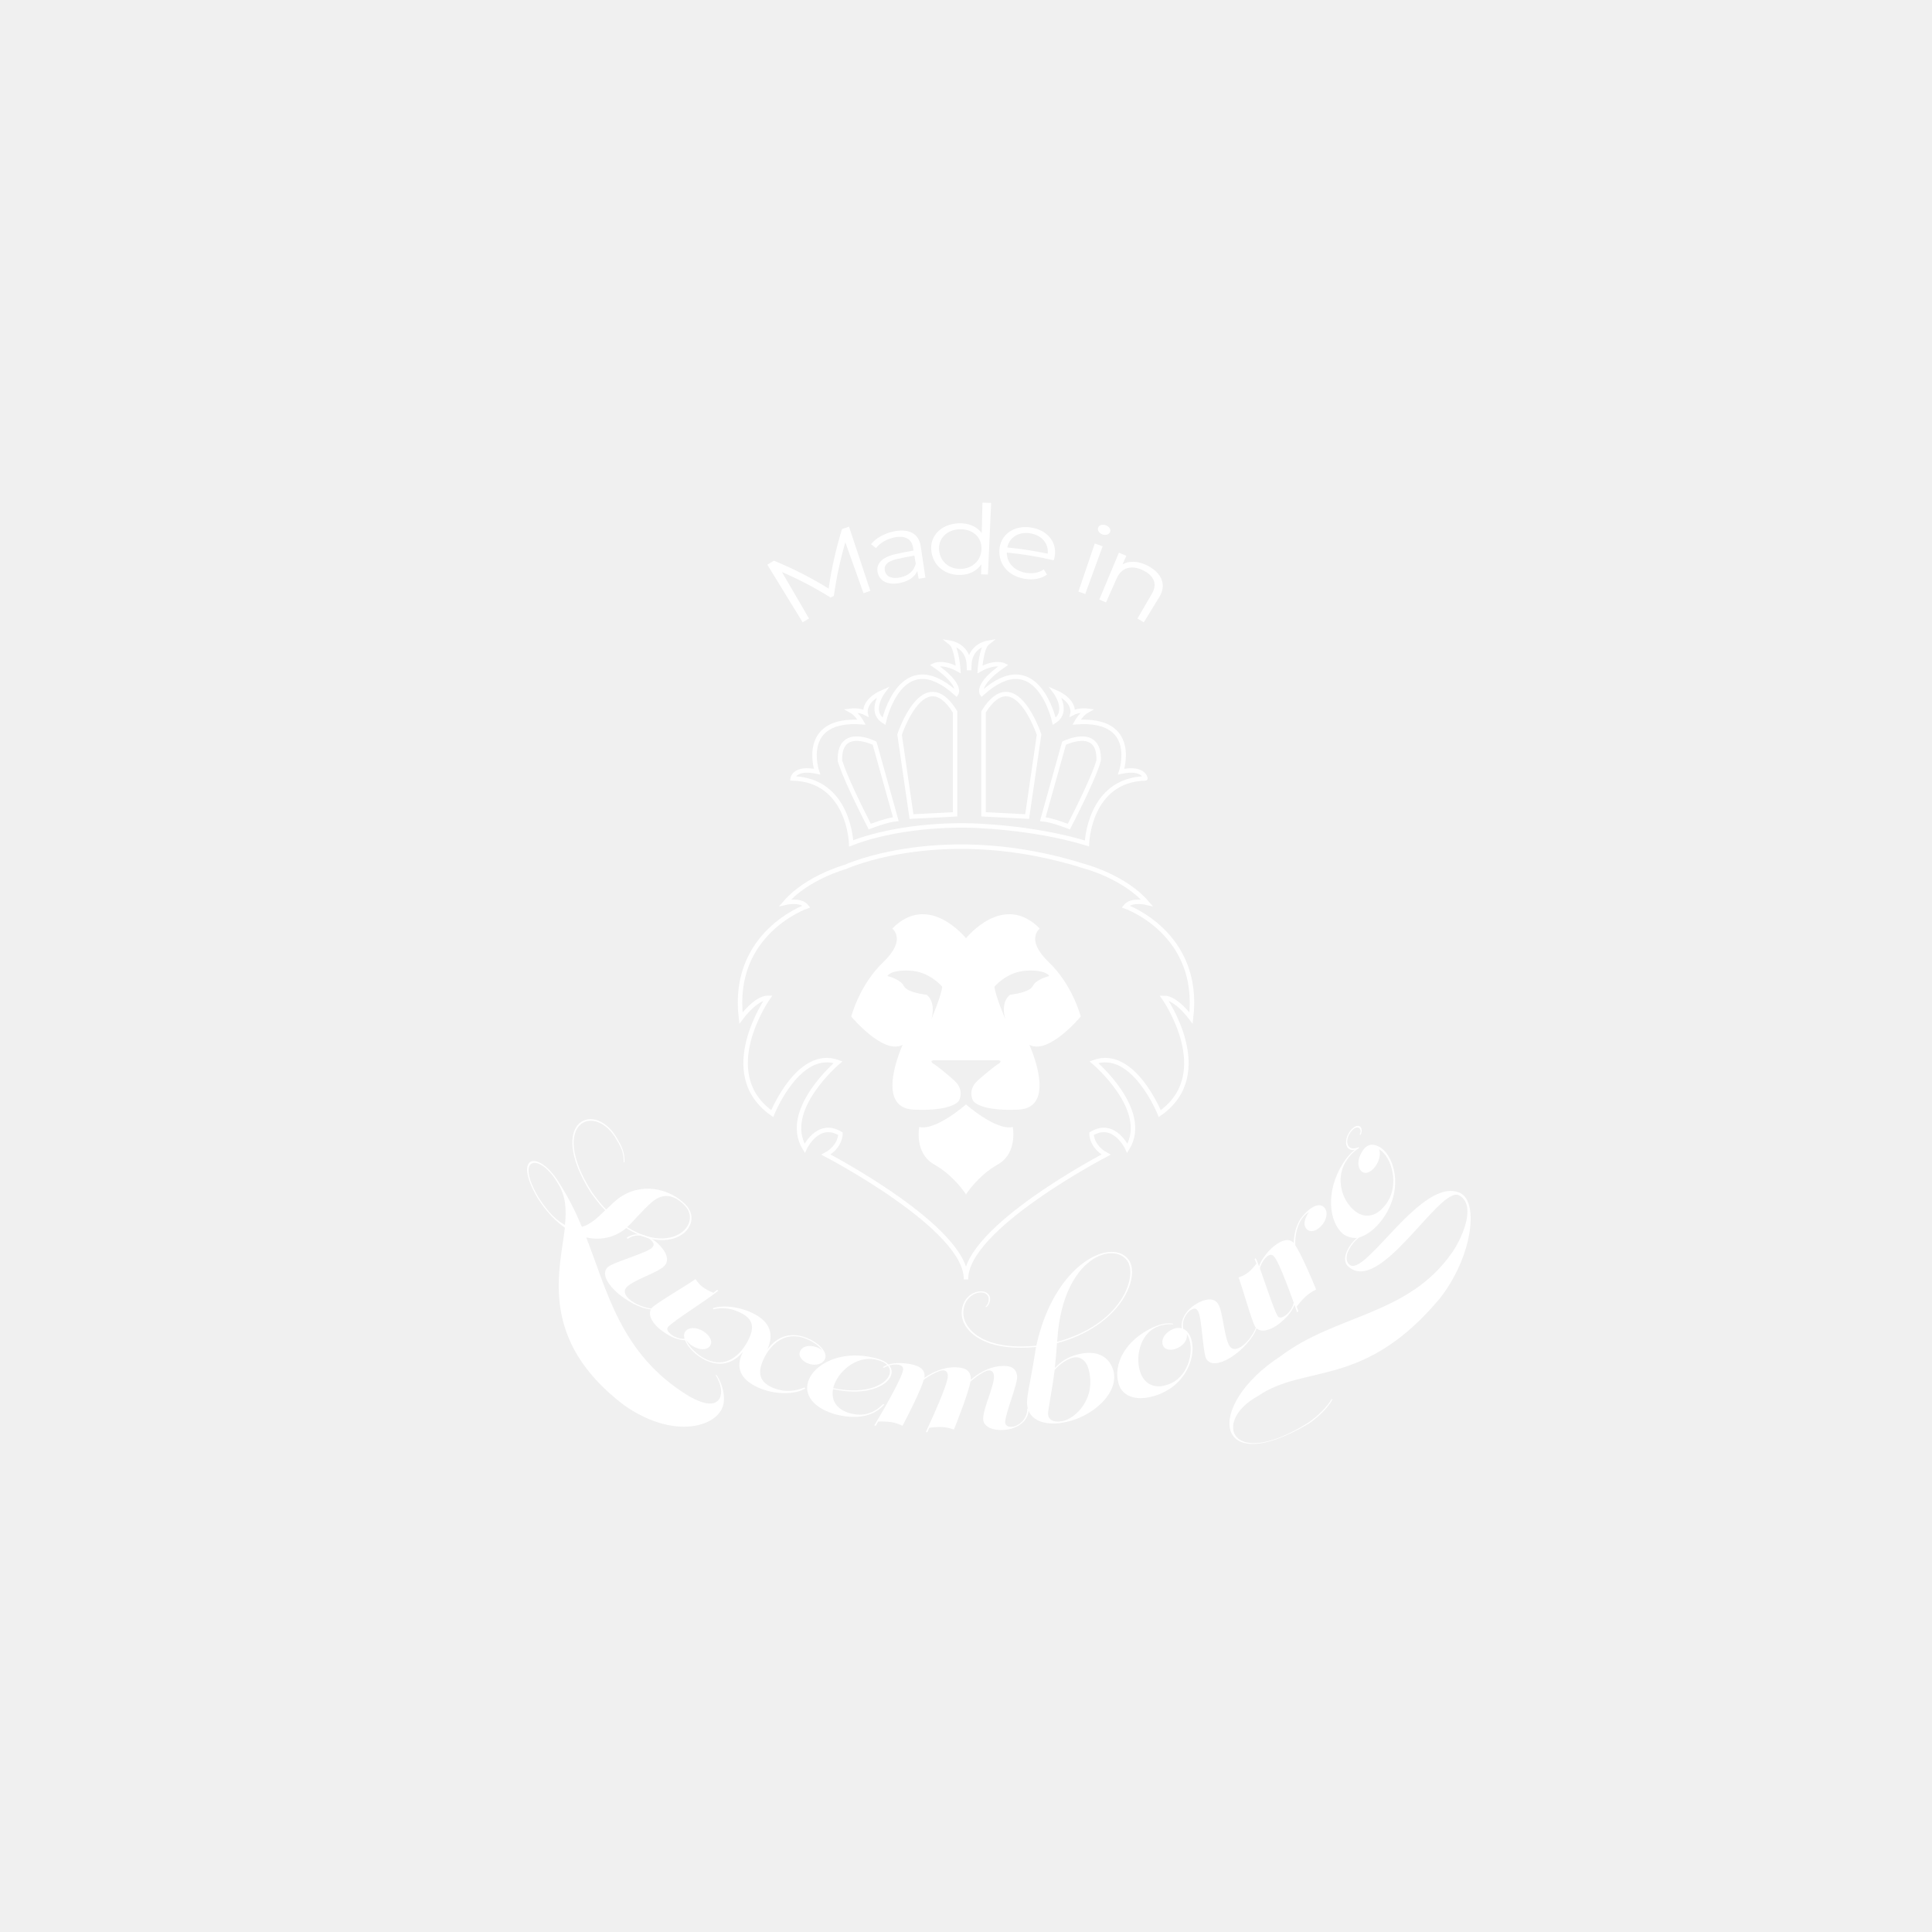
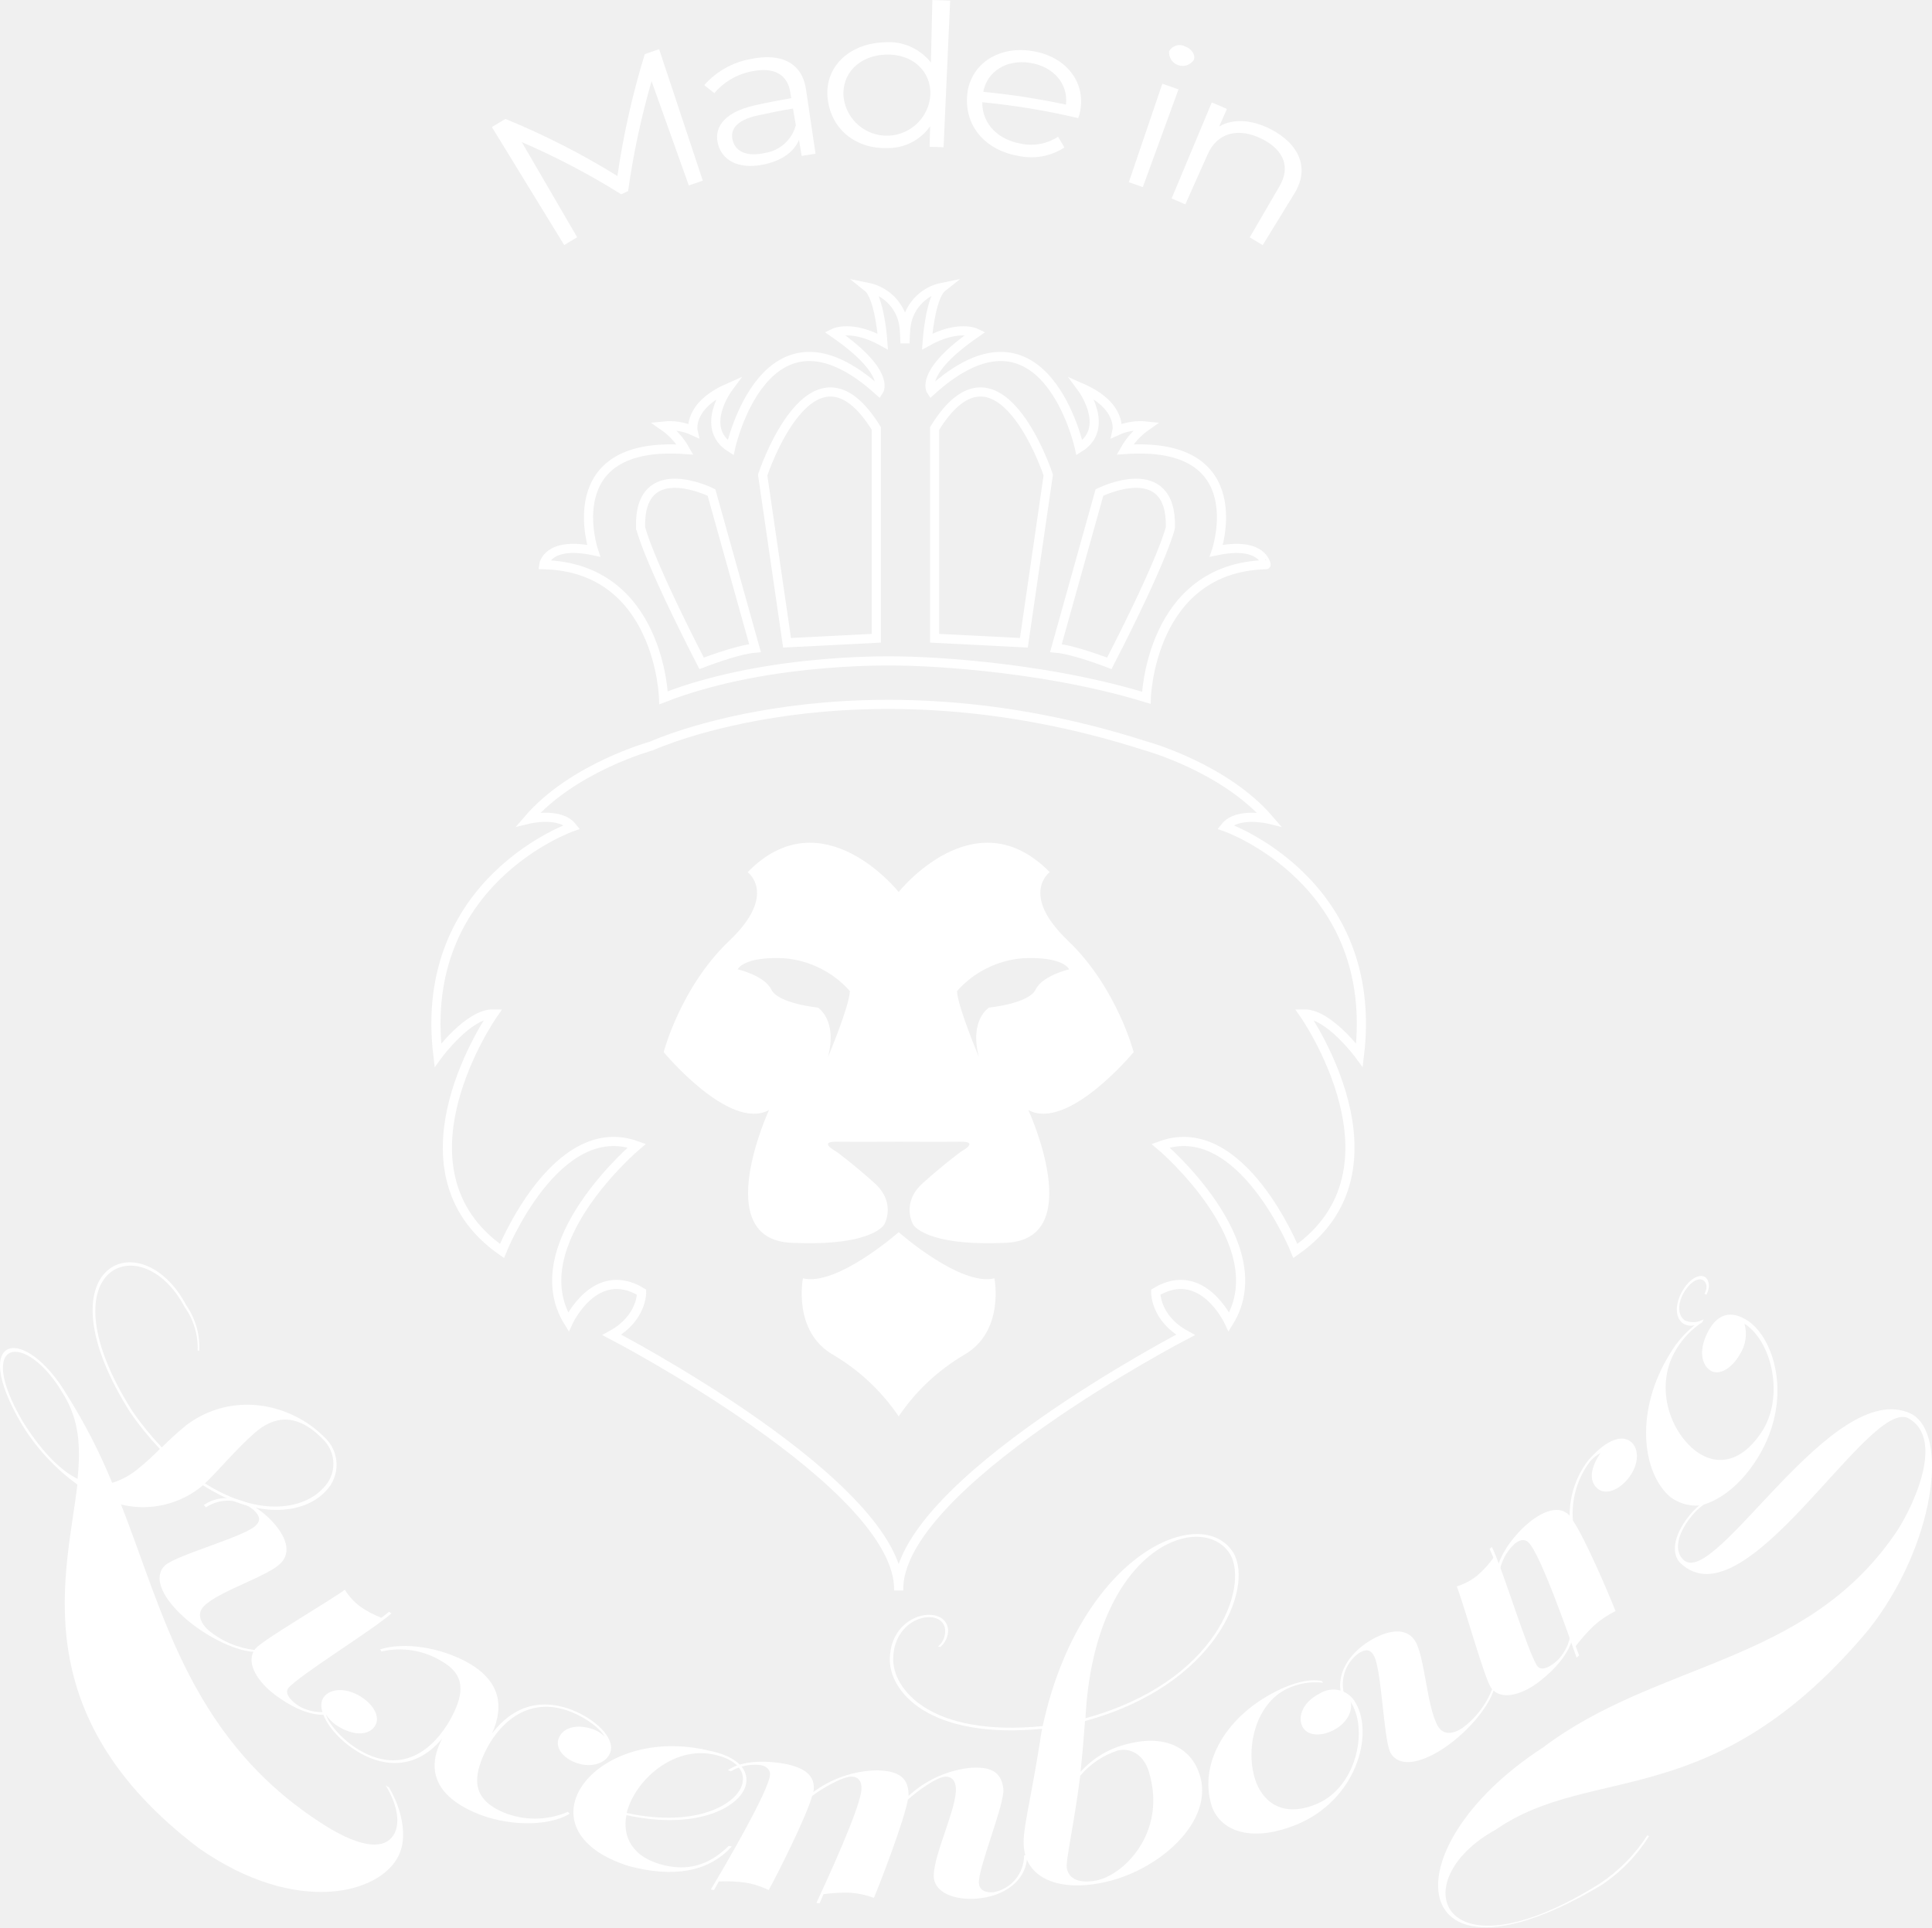
- <svg xmlns="http://www.w3.org/2000/svg" version="1.1" id="TEXT" x="0px" y="0px" viewBox="0 0 600 600" style="enable-background:new 0 0 600 600;" xml:space="preserve">
-   <style type="text/css">
- 	.st0{fill:#FFFFFF;}
- 	.st1{fill:none;stroke:#FFFFFF;stroke-width:1.388;stroke-miterlimit:10;}
- </style>
-   <g>
-     <g>
-       <g>
-         <path class="st0" d="M222.68,427.19c1.95,3.22,2.88,7.54,1.5,10.31c-2.74,5.85-15.53,9.28-30.33-1.08     c-26.96-20.42-19.86-42.24-18.42-55.15c-2.87-2-5.82-4.99-8.5-9.25c-7.99-13.65,0.56-15.13,6.97-4.27     c2.82,4.47,4.97,8.82,6.81,13.26c1.43-0.39,2.73-1.18,4-2.19c1.1-0.87,2.18-1.89,3.23-2.95c-1.51-1.58-3.02-3.43-4.46-5.49     c-14.21-22.44,1.62-29.25,8.47-16.3c1.71,2.79,2.1,4.9,1.97,6.89c-0.08-0.01-0.16-0.02-0.24-0.04c0.04-2.26-0.34-3.91-2-6.62     c-6.58-12.39-21.74-5.95-7.86,15.9c1.44,2.06,2.91,3.85,4.42,5.43c1.25-1.21,2.47-2.4,3.72-3.38c7.03-5.27,15.89-3.24,20.89,1.78     c2.54,2.58,2.43,5.81,0.25,8.23c-2.79,3.06-9.63,4.82-18.62-0.89c-2.78,2.39-7.18,4.11-12.43,2.92     c6.51,16.45,10.61,36.37,31.84,49.24c5.89,3.41,8.62,2.62,9.63,0.66c0.8-1.54,0.59-4.1-1.32-7.29     C222.34,427.01,222.51,427.1,222.68,427.19z M175.46,380.41c0.48-4.84,0.28-8.96-2.22-12.95c-5.62-9.56-13.55-8.43-6.02,4.37     C170.27,376.65,173.07,379.22,175.46,380.41z M194.78,381.1c8.55,5.34,15.13,3.76,17.92,0.73c1.95-2.14,2.24-5.12-0.06-7.46     c-4.05-4.17-7.51-3.38-10.3-0.95C199.46,375.95,196.67,379.33,194.78,381.1z" />
-         <path class="st0" d="M202.54,387.43c0.83-0.85,0.39-1.54-0.33-2.27c-0.92-0.91-4.25-2.55-7.28-0.43     c-0.11-0.12-0.21-0.23-0.32-0.35c3.24-2.21,7.16-0.65,9.9,2c2.17,2.12,3.57,4.76,1.91,6.66c-1.75,2.09-9.44,4.28-11.83,6.71     c-1.06,1.13-0.51,2.5,0.76,3.66c1.79,1.64,4.97,2.8,6.93,2.95c0.07-0.08,0.14-0.17,0.21-0.25c1.25-1.38,10.96-7.03,13.51-8.88     c0.73,1.06,1.3,1.8,2.33,2.55c0.81,0.59,2.05,1.25,3.22,1.7c0.39-0.3,0.77-0.61,1.16-0.91c0.12,0.08,0.24,0.16,0.36,0.25     c-2.72,2.43-14.06,9.42-15.64,11.32c-0.54,0.72,0.1,1.65,1.27,2.5c1.68,1.23,5.5,2.06,7.79-0.68c0.15,0.1,0.3,0.2,0.45,0.3     c-2.7,2.96-6.77,2.48-11.59-1.14c-2.53-1.9-4.21-4.59-3.21-6.48c-2.92-0.14-7.89-2.63-11.13-5.8c-2.74-2.66-4.12-5.58-2.26-7.33     C190.59,391.91,201.06,389.11,202.54,387.43z" />
-         <path class="st0" d="M237.26,421.84c-1.65,3.5-2.29,7.03,2.8,9.16c3.68,1.51,6.93,1.03,9.77-0.09c0.09,0.1,0.19,0.19,0.28,0.29     c-3.46,2.08-9.87,1.86-14.57-0.25c-5.84-2.62-7.2-6.48-4.79-11.14c-4.54,5.43-9.91,3.78-12.83,1.96     c-3.82-2.31-6.48-6.31-5.13-8.23c0.93-1.33,3.36-1.56,5.71-0.05c1.85,1.2,2.91,3.01,2.09,4.37c-0.82,1.35-3.08,1.75-5.89-0.09     c-0.31-0.2-1.27-1.01-1.55-1.59c0.3,1.21,2.27,3.69,4.94,5.31c7.69,4.57,12.41-1.68,14.16-5.05c1.92-3.69,1.92-6.4-1.56-8.37     c-3.1-1.78-6.04-2.15-9.15-1.47c-0.06-0.11-0.12-0.23-0.18-0.34c3.79-1.15,9.05-0.25,13,1.86c4.94,2.64,5.98,6.4,3.97,10.9     c4.29-5.58,9.26-4.63,12.03-3.6c3.54,1.37,6.62,4.2,5.92,6.43c-0.49,1.54-2.65,2.53-5.17,1.64c-1.98-0.7-3.25-2.27-2.67-3.75     c0.58-1.48,2.54-2.29,5.3-1.32c0.31,0.11,1.29,0.59,1.65,1.06c-0.52-1.04-2.64-2.79-5.15-3.75     C243.44,413.07,239.06,418.05,237.26,421.84z" />
-         <path class="st0" d="M276.87,426.56c-0.48,3.35-7.02,7.28-18.16,4.86c-0.64,3.21,0.84,6.46,5.77,7.61     c3.31,0.76,6.5,0.24,9.74-2.94c0.15,0.03,0.31,0.05,0.46,0.08c-3.58,3.96-8.99,4.72-15.58,2.98     c-17.33-5.45-5.31-21.76,12.25-17.49C275.47,422.51,277.21,424.45,276.87,426.56z M258.74,431.09     c10.89,2.35,17.13-1.56,17.6-4.69c0.31-1.85-1.15-3.53-4.5-4.2C265.85,420.97,260.03,426.05,258.74,431.09z" />
-         <path class="st0" d="M312.16,441.71c0.09,1.18,1.15,1.5,2.24,1.4c1.4-0.11,4.64-1.89,4.62-5.6c0.16-0.02,0.31-0.04,0.47-0.06     c0,3.92-3.53,6.33-7.7,6.63c-3.3,0.25-6.4-0.88-6.47-3.4c-0.04-3.3,3.6-10.5,3.35-13.42c-0.07-1.11-0.65-1.73-1.61-1.68     c-1.33,0.08-4.23,2.18-5.66,3.48c-0.56,3.15-4.04,12.24-5.15,14.9c-1.33-0.43-2.29-0.71-3.68-0.78     c-1.09-0.05-2.61,0.04-3.97,0.23c-0.2,0.46-0.39,0.91-0.59,1.37c-0.16-0.01-0.33-0.02-0.49-0.04c1.57-3.36,6.85-14.83,6.84-17.34     c0.04-1.12-0.47-1.78-1.43-1.83c-1.33-0.06-4.49,1.74-6.05,2.93c-0.9,3.22-5.22,11.78-6.59,14.28c-1.28-0.56-2.21-0.94-3.59-1.14     c-1.08-0.16-2.61-0.22-3.98-0.16c-0.24,0.43-0.48,0.87-0.73,1.3c-0.16-0.03-0.32-0.06-0.48-0.09c1.92-3.18,8.75-14.85,8.97-17.35     c0.1-0.75-0.51-1.38-1.47-1.52c-1.54-0.23-3.31,0.24-4.44,0.94c-0.16-0.05-0.31-0.11-0.47-0.16c1.79-1.28,4.85-1.49,7.55-1.14     c2.85,0.38,5.71,1.28,5.47,4.08c-0.01,0.11-0.02,0.25-0.09,0.39c2.2-1.54,5.7-3.4,9.68-3.31c2.87,0.07,4.75,0.82,4.79,3.63     c0,0.08,0,0.17,0,0.25c2.03-1.75,5.26-3.95,9.23-4.25c2.87-0.22,4.81,0.34,5.14,3.13C316.21,429.42,312.08,439.29,312.16,441.71z     " />
-         <path class="st0" d="M321.84,417.91c5.71-26.16,24.17-34.08,28.96-26.24c3.08,5.44-2.8,20.13-22.54,25.47     c-0.18,2.57-0.4,5.14-0.67,7.71c1.88-2.02,3.96-3.43,7.13-4.23c5.98-1.56,9.64,0.85,10.85,4.42c2.61,7.27-6.32,15.11-15.03,16.69     c-5.81,1.13-10.96-0.45-11.53-5.27c-0.35-2.43,0.88-6.44,2.45-16.34c0.06-0.59,0.18-1.19,0.29-1.8     c-17.26,1.66-23.28-5.75-23.09-10.71c0.2-7.14,8.54-8.3,8.84-4.3c0.05,0.75-0.41,2.12-1.17,2.59c-0.12-0.02-0.25-0.04-0.37-0.05     c0.63-0.39,1.15-1.54,1.09-2.51c-0.24-3.55-7.73-2.35-7.88,4.28C299.03,412.18,304.64,419.6,321.84,417.91z M327.54,425.44     c-0.96,7.53-2.23,12.91-2.04,13.97c0.3,1.85,2.12,2.36,4.41,1.93c4-0.69,10.8-7.09,8.09-16.34c-0.79-2.81-2.86-3.85-4.79-3.38     C331.79,421.97,329.31,423.34,327.54,425.44z M328.33,416.72c20-5.49,24.74-19.9,21.98-24.82c-4.03-6.72-20.07-1.65-21.9,23.51     C328.38,415.85,328.35,416.28,328.33,416.72z" />
-         <path class="st0" d="M369.31,414.39c2.8,4.81,0.13,14.73-9,18.48c-7.15,2.88-11.66,0.76-12.85-2.91     c-2.01-6.47,2.28-13.9,10.6-17.72c1.24-0.56,3.83-1.61,6.11-1.17c0.07,0.09,0.13,0.18,0.2,0.26c-2.18-0.37-4.48,0.46-5.37,0.87     c-5.12,2.4-6.51,9.61-4.79,14.21c1.31,3.42,4.48,5.36,9.33,3.25c5.82-2.56,7.62-10.86,5.21-15.09c-0.07-0.13-0.14-0.25-0.21-0.38     c0.37,1.4-0.51,3.31-2.69,4.39c-1.92,0.96-3.97,0.79-4.64-0.65c-0.67-1.44,0.02-3.64,2.68-4.98     C366.41,411.67,368.42,412.78,369.31,414.39z" />
-         <path class="st0" d="M372.01,407.12c-0.62-1.02-1.37-0.78-2.22-0.28c-1.08,0.64-3.36,3.38-2.04,6.83     c-0.13,0.07-0.27,0.14-0.4,0.21c-1.35-3.68,0.97-7,4.12-8.92c2.52-1.52,5.37-2.17,6.78-0.08c1.56,2.23,1.82,10.18,3.57,13.1     c0.82,1.32,2.26,1.15,3.67,0.23c1.99-1.29,3.88-4.05,4.52-5.9c-0.06-0.09-0.13-0.18-0.19-0.26c-1.02-1.56-4.03-12.39-5.17-15.33     c1.21-0.44,2.07-0.8,3.07-1.62c0.78-0.64,1.75-1.68,2.49-2.71c-0.19-0.45-0.39-0.91-0.58-1.36c0.11-0.1,0.22-0.2,0.34-0.29     c1.64,3.26,5.47,16.06,6.9,18.07c0.56,0.71,1.63,0.32,2.75-0.61c1.63-1.33,3.45-4.86,1.39-7.78c0.14-0.12,0.28-0.25,0.41-0.37     c2.16,3.38,0.6,7.26-4.14,11.02c-2.49,1.97-5.49,2.9-7.06,1.45c-0.87,2.79-4.46,6.91-8.22,9.17c-3.16,1.92-6.2,2.46-7.43,0.22     C373.51,419.73,373.26,408.97,372.01,407.12z" />
-         <path class="st0" d="M390.7,394.78c0.11-2.17,1.92-4.95,4.04-6.98c2.33-2.21,5.15-3.61,6.87-1.96c0.05,0.05,0.1,0.1,0.16,0.15     c0.09-3.26,1.09-6.36,2.78-8.34c2.21-2.59,4.8-4.2,6.48-2.89c1.28,0.99,1.37,3.48-0.46,5.69c-1.44,1.74-3.43,2.46-4.61,1.4     c-1.82-1.63-0.2-4.38,0.51-5.38c-0.49,0.2-1.27,0.91-1.65,1.35c-1.8,2.12-2.71,5.47-2.56,8.9c1.9,2.83,5.43,11.1,6.47,13.74     c-1.29,0.7-2.21,1.22-3.28,2.21c-0.84,0.78-1.9,1.98-2.77,3.12c0.18,0.47,0.36,0.93,0.53,1.4c-0.13,0.11-0.26,0.22-0.39,0.34     c-1.23-3.52-5.48-15.7-7.28-17.46c-0.54-0.58-1.38-0.48-2.18,0.25c-1.25,1.15-2.03,2.83-2.23,4.19     C391,394.6,390.85,394.69,390.7,394.78z" />
-         <path class="st0" d="M420.75,357.09c-0.62,0.14-1.18,0.1-1.67-0.19c-1.33-0.79-1.36-2.88-0.33-4.78     c1.14-2.12,2.68-2.78,3.48-2.37c0.55,0.27,1.01,1.35,0.28,2.73c-0.1-0.05-0.19-0.1-0.29-0.15c0.02-0.04,0.04-0.07,0.06-0.11     c0.49-0.93,0.2-1.71-0.31-1.97c-0.87-0.44-2.14,0.55-2.95,2.03c-1.01,1.85-0.73,3.53,0.29,4.13c0.9,0.52,1.99,0.15,2.76-0.2     c-0.05,0.14-0.1,0.28-0.15,0.41c-1.82,1.18-3.06,2.64-3.98,4.14c-3.32,5.4-1.11,12.33,3,15.46c2.93,2.18,6.76,1.95,9.98-2.97     c3.44-5.26,1.57-13.7-2.64-16.38c0.45,1.13,0.3,2.93-0.71,4.68c-1.21,2.1-3.12,3.27-4.46,2.42c-1.34-0.85-1.88-3.22-0.21-6.15     c1.63-2.89,3.75-2.57,5.28-1.75c4.51,2.22,8.04,12.51,1.54,22.03c-1.46,2.13-4.04,5.07-7.6,6.21c-0.71,0.44-1.47,1.27-1.88,1.78     c-2.31,2.84-2.59,5.36-1.19,6.62c4.8,4.43,22.57-27.76,34.44-22.21c5.93,2.92,3.66,20.04-6.35,32.75     c-23.58,28.18-41.88,20.22-56.55,30.35c-14.23,7.79-8.39,23.35,15.72,8.22c3.03-2.08,5.84-4.88,7.24-7.34     c0.09,0.04,0.18,0.07,0.27,0.11c-1.66,2.99-4.79,5.77-7.33,7.5c-29.54,17.6-32.67-5.42-8.78-20.92     c17.32-13.1,39.66-12.56,53.32-32.28c2.24-3.11,8.08-14.47,2.05-17.71c-6.12-2.81-24.58,31.37-34.47,22.04     c-1.34-1.22-1.34-3.99,1.37-7.32c0.41-0.51,0.88-0.97,1.44-1.45c-1.55,0.11-3.25-0.37-4.4-1.3c-4.32-3.73-5.41-13.14,0.01-21.8     C418.16,359.54,419.36,358.14,420.75,357.09z" />
-       </g>
-     </g>
-     <path class="st1" d="M369.89,316.14c3.16-26.46-20.36-34.63-20.36-34.63c1.85-2.31,6.63-1.16,6.63-1.16   c-6.79-7.87-18.67-11.11-18.67-11.11c-44.12-14.19-74.98,0-74.98,0s-11.88,3.24-18.67,11.11c0,0,4.78-1.16,6.63,1.16   c0,0-23.53,8.18-20.36,34.63c0,0,4.63-6.33,8.41-6.25c0,0-16.51,23.53,1.31,35.95c0,0,8.18-20.44,20.44-15.97   c0,0-17.66,14.93-10.37,26.73c0,0,4.05-8.79,11.11-4.51c0,0,0.12,3.93-4.51,6.48c0,0,43.85,22.79,43.5,38.76h0   c-0.35-15.97,43.5-38.76,43.5-38.76c-4.63-2.55-4.51-6.48-4.51-6.48c7.06-4.28,11.11,4.51,11.11,4.51   c7.29-11.8-10.37-26.73-10.37-26.73c12.26-4.47,20.44,15.97,20.44,15.97c17.82-12.42,1.31-35.95,1.31-35.95   C365.26,309.82,369.89,316.14,369.89,316.14z" />
-     <path class="st0" d="M314.52,349.99c-5.15,1.27-14.52-7-14.52-7s-9.37,8.27-14.52,7c0,0-1.62,8.1,4.63,11.63   c6.25,3.53,9.89,9.31,9.89,9.31s3.64-5.79,9.89-9.31C316.14,358.09,314.52,349.99,314.52,349.99z" />
-     <path class="st0" d="M335.64,315.68c0,0-2.55-9.83-9.95-16.89c-7.4-7.06-2.78-10.41-2.78-10.41c-11.34-11.57-22.91,3.01-22.91,3.01   s-11.57-14.58-22.91-3.01c0,0,4.63,3.36-2.78,10.41c-7.4,7.06-9.95,16.89-9.95,16.89s9.95,12.03,15.97,8.79   c0,0-9.02,19.55,3.36,20.13c12.38,0.58,14.12-2.78,14.12-2.78s1.91-3.24-1.48-6.28c-3.38-3.04-5.79-4.77-5.79-4.77   s-2.86-1.53,0-1.5s9.46,0,9.46,0s6.6,0.03,9.46,0s0,1.5,0,1.5s-2.4,1.74-5.79,4.77c-3.38,3.04-1.48,6.28-1.48,6.28   s1.74,3.36,14.12,2.78c12.38-0.58,3.36-20.13,3.36-20.13C325.69,327.71,335.64,315.68,335.64,315.68z M289.28,316.43   c1.48-5.67-1.54-7.51-1.54-7.51s-6.02-0.59-7.06-2.73c-1.04-2.14-5.09-3.07-5.09-3.07s0.81-1.97,7-1.68s10.01,4.98,10.01,4.98   C292.54,308.68,289.28,316.43,289.28,316.43z M320.77,306.19c-1.04,2.14-7.06,2.73-7.06,2.73s-3.03,1.84-1.54,7.51   c0,0-3.26-7.75-3.32-10.01c0,0,3.82-4.69,10.01-4.98s7,1.68,7,1.68S321.81,304.05,320.77,306.19z" />
-     <g id="CROWN">
-       <path class="st1" d="M348.19,239.63c0,0,5.7-16.75-13.86-15.36c0,0,1.48-2.6,3.24-3.56c0,0-2.46-0.32-4.46,0.72    c0,0,0.84-3.76-5.32-6.48c0,0,4.45,6.02-0.38,9.05c0,0-5.27-24.19-22.48-8.61c0,0-1.93-2.78,6.79-8.79c0,0-2.7-1.31-7.4,1.31    c0,0,0.46-6.79,2.31-8.25c0,0-5.01,0.85-5.55,6.17c-0.05,0.48-0.09,1.28-0.12,2.33c-0.03-1.05-0.07-1.85-0.12-2.33    c-0.54-5.32-5.55-6.17-5.55-6.17c1.85,1.47,2.31,8.25,2.31,8.25c-4.71-2.62-7.4-1.31-7.4-1.31c8.72,6.02,6.79,8.79,6.79,8.79    c-17.2-15.58-22.48,8.61-22.48,8.61c-4.83-3.04-0.38-9.05-0.38-9.05c-6.16,2.72-5.32,6.48-5.32,6.48c-2-1.04-4.46-0.72-4.46-0.72    c1.76,0.95,3.24,3.56,3.24,3.56c-19.55-1.39-13.86,15.36-13.86,15.36c-7.06-1.48-7.55,2.11-7.55,2.11    c17.59,0.46,18.16,20.19,18.16,20.19c16.43-6.38,36.49-5.56,36.49-5.56h0.24c0,0,19.27,0.29,36.49,5.56    c0,0,0.58-19.73,18.16-20.19C355.74,241.74,355.25,238.16,348.19,239.63z" />
-       <path class="st1" d="M270.11,256.71c0,0,5.32-2.08,8.1-2.31l-6.6-23.6c0,0-11.04-5.52-10.76,5.31    C260.86,236.12,261.67,240.28,270.11,256.71z" />
-       <path class="st1" d="M283.07,253.59l-3.7-25.45c0,0,7.52-22.79,17.24-7.06v31.82L283.07,253.59z" />
-       <path class="st1" d="M331.95,256.71c0,0-5.32-2.08-8.1-2.31l6.6-23.6c0,0,11.04-5.52,10.76,5.31    C341.21,236.12,340.4,240.28,331.95,256.71z" />
-       <path class="st1" d="M318.99,253.59l3.7-25.45c0,0-7.52-22.79-17.24-7.06v31.82L318.99,253.59z" />
-     </g>
-     <g>
-       <g>
-         <path class="st0" d="M263.67,163.56c2.21,6.64,4.41,13.29,6.62,19.93c-0.71,0.24-1.42,0.48-2.12,0.73     c-1.88-5.27-3.76-10.55-5.65-15.82c-1.6,5.57-2.79,11.15-3.56,16.68c-0.35,0.16-0.69,0.32-1.04,0.48     c-4.71-2.95-9.75-5.61-15.09-7.92c2.8,4.81,5.6,9.63,8.41,14.44c-0.66,0.38-1.32,0.78-1.97,1.18     c-3.66-5.97-7.31-11.94-10.97-17.9c0.68-0.42,1.36-0.82,2.05-1.23c6.04,2.48,11.71,5.38,16.99,8.66     c0.88-6.13,2.26-12.31,4.15-18.48C262.19,164.05,262.93,163.8,263.67,163.56z" />
-         <path class="st0" d="M285.96,169.74c0.48,3.22,0.95,6.45,1.43,9.67c-0.7,0.1-1.4,0.21-2.1,0.33c-0.14-0.81-0.27-1.62-0.41-2.43     c-0.75,1.77-2.47,3.07-5.12,3.68c-3.61,0.83-6.33-0.27-7.12-2.89c-0.69-2.3,0.42-4.86,5.48-6.02c1.86-0.42,3.72-0.78,5.59-1.1     c-0.05-0.32-0.11-0.63-0.16-0.95c-0.44-2.66-2.48-3.84-5.92-3.1c-2.38,0.52-4.43,1.79-5.59,3.29c-0.5-0.41-1.01-0.82-1.53-1.22     c1.45-1.82,4.01-3.31,6.96-3.94C282.32,164.03,285.4,165.72,285.96,169.74z M284.4,175.09c-0.14-0.85-0.29-1.7-0.43-2.54     c-1.82,0.31-3.64,0.67-5.44,1.07c-3.36,0.77-4.11,2.26-3.69,3.81c0.48,1.77,2.29,2.44,4.89,1.86     C282.2,178.73,283.83,177.29,284.4,175.09z" />
-         <path class="st0" d="M307.81,156.19c-0.33,7.41-0.67,14.82-1,22.24c-0.71-0.03-1.42-0.06-2.12-0.07     c0.03-1.04,0.05-2.08,0.08-3.12c-1.44,2.1-3.7,3.21-6.41,3.31c-4.62,0.17-8.48-2.6-9.11-7.34c-0.63-4.72,3.01-8.48,8.49-8.7     c3.04-0.12,5.66,0.99,7.15,3.06c0.07-3.16,0.15-6.32,0.22-9.48C306.01,156.12,306.91,156.15,307.81,156.19z M304.81,170.47     c0.12-3.68-2.81-6.25-6.79-6.1c-4.02,0.15-6.76,2.92-6.36,6.59c0.39,3.67,3.29,5.83,6.81,5.71     C301.96,176.53,304.69,174.16,304.81,170.47z" />
-         <path class="st0" d="M327.24,174.01c-4.81-1.14-9.67-1.94-14.56-2.41c-0.02,3.32,2.42,5.73,6.01,6.31c2.01,0.32,3.91,0,5.48-1.08     c0.33,0.54,0.65,1.08,0.97,1.63c-1.85,1.3-4.25,1.72-6.81,1.31c-5-0.8-8.25-4.34-7.96-9.02c0.28-4.66,4.47-7.76,9.83-6.93     c5.36,0.83,8.38,4.98,7.23,9.57C327.39,173.55,327.3,173.78,327.24,174.01z M312.83,170.02c4.21,0.41,8.39,1.05,12.54,1.94     c0.37-3.08-1.81-5.78-5.46-6.34C316.29,165.06,313.41,166.97,312.83,170.02z" />
-         <path class="st0" d="M341.02,163.88c0.25-0.77,1.31-1.14,2.37-0.77c1.06,0.37,1.66,1.3,1.38,2.06c-0.31,0.81-1.32,1.17-2.39,0.8     C341.35,165.61,340.75,164.68,341.02,163.88z M339.99,168.79c0.82,0.28,1.64,0.57,2.45,0.86c-1.8,4.94-3.61,9.88-5.41,14.82     c-0.7-0.26-1.41-0.51-2.12-0.75C336.6,178.75,338.29,173.77,339.99,168.79z" />
-         <path class="st0" d="M360,185.47c-1.59,2.6-3.19,5.2-4.78,7.8c-0.65-0.4-1.31-0.79-1.97-1.18c1.5-2.58,3-5.15,4.5-7.73     c1.69-2.86,0.72-5.45-2.54-7.14c-3.7-1.9-6.92-0.99-8.36,2.31c-1.12,2.52-2.24,5.04-3.37,7.56c-0.69-0.31-1.38-0.61-2.08-0.9     c2.03-4.85,4.06-9.7,6.09-14.56c0.77,0.32,1.54,0.65,2.3,0.99c-0.39,0.89-0.79,1.77-1.18,2.66c2.02-1.2,4.89-1.12,7.9,0.45     C360.76,177.96,362.4,181.64,360,185.47z" />
-       </g>
-     </g>
+ <svg xmlns="http://www.w3.org/2000/svg" width="293.032" height="292.338" viewBox="0 0 293.032 292.338">
+   <defs>
+     <style>.a{fill:#fff;}.b{fill:none;stroke:#fff;stroke-miterlimit:10;stroke-width:1.388px;}</style>
+   </defs>
+   <g transform="translate(-163.696 -156.09)">
+     <path class="a" d="M222.68,427.19c1.95,3.22,2.88,7.54,1.5,10.31-2.74,5.85-15.53,9.28-30.33-1.08-26.96-20.42-19.86-42.24-18.42-55.15a31.57,31.57,0,0,1-8.5-9.25c-7.99-13.65.56-15.13,6.97-4.27a86.432,86.432,0,0,1,6.81,13.26,11.278,11.278,0,0,0,4-2.19,36.678,36.678,0,0,0,3.23-2.95,46.726,46.726,0,0,1-4.46-5.49c-14.21-22.44,1.62-29.25,8.47-16.3a11.153,11.153,0,0,1,1.97,6.89,2,2,0,0,1-.24-.04,10.827,10.827,0,0,0-2-6.62c-6.58-12.39-21.74-5.95-7.86,15.9a45.743,45.743,0,0,0,4.42,5.43,49.479,49.479,0,0,1,3.72-3.38c7.03-5.27,15.89-3.24,20.89,1.78a5.676,5.676,0,0,1,.25,8.23c-2.79,3.06-9.63,4.82-18.62-.89a14.074,14.074,0,0,1-12.43,2.92c6.51,16.45,10.61,36.37,31.84,49.24,5.89,3.41,8.62,2.62,9.63.66.8-1.54.59-4.1-1.32-7.29A4.339,4.339,0,0,0,222.68,427.19Zm-47.22-46.78c.48-4.84.28-8.96-2.22-12.95-5.62-9.56-13.55-8.43-6.02,4.37C170.27,376.65,173.07,379.22,175.46,380.41Zm19.32.69c8.55,5.34,15.13,3.76,17.92.73a5.162,5.162,0,0,0-.06-7.46c-4.05-4.17-7.51-3.38-10.3-.95C199.46,375.95,196.67,379.33,194.78,381.1Z" />
+     <path class="a" d="M202.54,387.43c.83-.85.39-1.54-.33-2.27a6.042,6.042,0,0,0-7.28-.43l-.32-.35c3.24-2.21,7.16-.65,9.9,2,2.17,2.12,3.57,4.76,1.91,6.66-1.75,2.09-9.44,4.28-11.83,6.71-1.06,1.13-.51,2.5.76,3.66a13.4,13.4,0,0,0,6.93,2.95c.07-.08.14-.17.21-.25,1.25-1.38,10.96-7.03,13.51-8.88a9.317,9.317,0,0,0,2.33,2.55,15.156,15.156,0,0,0,3.22,1.7c.39-.3.77-.61,1.16-.91.12.08.24.16.36.25-2.72,2.43-14.06,9.42-15.64,11.32-.54.72.1,1.65,1.27,2.5,1.68,1.23,5.5,2.06,7.79-.68l.45.3c-2.7,2.96-6.77,2.48-11.59-1.14-2.53-1.9-4.21-4.59-3.21-6.48-2.92-.14-7.89-2.63-11.13-5.8-2.74-2.66-4.12-5.58-2.26-7.33C190.59,391.91,201.06,389.11,202.54,387.43Z" />
+     <path class="a" d="M237.26,421.84c-1.65,3.5-2.29,7.03,2.8,9.16a12.515,12.515,0,0,0,9.77-.09c.09.1.19.19.28.29-3.46,2.08-9.87,1.86-14.57-.25-5.84-2.62-7.2-6.48-4.79-11.14-4.54,5.43-9.91,3.78-12.83,1.96-3.82-2.31-6.48-6.31-5.13-8.23.93-1.33,3.36-1.56,5.71-.05,1.85,1.2,2.91,3.01,2.09,4.37s-3.08,1.75-5.89-.09a5.745,5.745,0,0,1-1.55-1.59c.3,1.21,2.27,3.69,4.94,5.31,7.69,4.57,12.41-1.68,14.16-5.05,1.92-3.69,1.92-6.4-1.56-8.37a12.224,12.224,0,0,0-9.15-1.47c-.06-.11-.12-.23-.18-.34,3.79-1.15,9.05-.25,13,1.86,4.94,2.64,5.98,6.4,3.97,10.9,4.29-5.58,9.26-4.63,12.03-3.6,3.54,1.37,6.62,4.2,5.92,6.43-.49,1.54-2.65,2.53-5.17,1.64-1.98-.7-3.25-2.27-2.67-3.75s2.54-2.29,5.3-1.32a4.662,4.662,0,0,1,1.65,1.06c-.52-1.04-2.64-2.79-5.15-3.75C243.44,413.07,239.06,418.05,237.26,421.84Z" />
+     <path class="a" d="M276.87,426.56c-.48,3.35-7.02,7.28-18.16,4.86-.64,3.21.84,6.46,5.77,7.61,3.31.76,6.5.24,9.74-2.94.15.03.31.05.46.08-3.58,3.96-8.99,4.72-15.58,2.98-17.33-5.45-5.31-21.76,12.25-17.49C275.47,422.51,277.21,424.45,276.87,426.56Zm-18.13,4.53c10.89,2.35,17.13-1.56,17.6-4.69.31-1.85-1.15-3.53-4.5-4.2C265.85,420.97,260.03,426.05,258.74,431.09Z" />
+     <path class="a" d="M312.16,441.71c.09,1.18,1.15,1.5,2.24,1.4a5.672,5.672,0,0,0,4.62-5.6l.47-.06c0,3.92-3.53,6.33-7.7,6.63-3.3.25-6.4-.88-6.47-3.4-.04-3.3,3.6-10.5,3.35-13.42-.07-1.11-.65-1.73-1.61-1.68-1.33.08-4.23,2.18-5.66,3.48-.56,3.15-4.04,12.24-5.15,14.9a13.005,13.005,0,0,0-3.68-.78,23.511,23.511,0,0,0-3.97.23c-.2.46-.39.91-.59,1.37-.16-.01-.33-.02-.49-.04,1.57-3.36,6.85-14.83,6.84-17.34.04-1.12-.47-1.78-1.43-1.83-1.33-.06-4.49,1.74-6.05,2.93-.9,3.22-5.22,11.78-6.59,14.28a12.736,12.736,0,0,0-3.59-1.14,22.828,22.828,0,0,0-3.98-.16c-.24.43-.48.87-.73,1.3l-.48-.09c1.92-3.18,8.75-14.85,8.97-17.35.1-.75-.51-1.38-1.47-1.52a7.081,7.081,0,0,0-4.44.94c-.16-.05-.31-.11-.47-.16,1.79-1.28,4.85-1.49,7.55-1.14,2.85.38,5.71,1.28,5.47,4.08a1.036,1.036,0,0,1-.09.39,16.754,16.754,0,0,1,9.68-3.31c2.87.07,4.75.82,4.79,3.63v.25a16.458,16.458,0,0,1,9.23-4.25c2.87-.22,4.81.34,5.14,3.13C316.21,429.42,312.08,439.29,312.16,441.71Z" />
+     <path class="a" d="M321.84,417.91c5.71-26.16,24.17-34.08,28.96-26.24,3.08,5.44-2.8,20.13-22.54,25.47q-.27,3.855-.67,7.71a13.713,13.713,0,0,1,7.13-4.23c5.98-1.56,9.64.85,10.85,4.42,2.61,7.27-6.32,15.11-15.03,16.69-5.81,1.13-10.96-.45-11.53-5.27-.35-2.43.88-6.44,2.45-16.34.06-.59.18-1.19.29-1.8-17.26,1.66-23.28-5.75-23.09-10.71.2-7.14,8.54-8.3,8.84-4.3a3.313,3.313,0,0,1-1.17,2.59c-.12-.02-.25-.04-.37-.05a3.038,3.038,0,0,0,1.09-2.51c-.24-3.55-7.73-2.35-7.88,4.28C299.03,412.18,304.64,419.6,321.84,417.91Zm5.7,7.53c-.96,7.53-2.23,12.91-2.04,13.97.3,1.85,2.12,2.36,4.41,1.93,4-.69,10.8-7.09,8.09-16.34-.79-2.81-2.86-3.85-4.79-3.38A12.411,12.411,0,0,0,327.54,425.44Zm.79-8.72c20-5.49,24.74-19.9,21.98-24.82-4.03-6.72-20.07-1.65-21.9,23.51C328.38,415.85,328.35,416.28,328.33,416.72Z" />
+     <path class="a" d="M369.31,414.39c2.8,4.81.13,14.73-9,18.48-7.15,2.88-11.66.76-12.85-2.91-2.01-6.47,2.28-13.9,10.6-17.72,1.24-.56,3.83-1.61,6.11-1.17.07.09.13.18.2.26a10.043,10.043,0,0,0-5.37.87c-5.12,2.4-6.51,9.61-4.79,14.21,1.31,3.42,4.48,5.36,9.33,3.25,5.82-2.56,7.62-10.86,5.21-15.09-.07-.13-.14-.25-.21-.38.37,1.4-.51,3.31-2.69,4.39-1.92.96-3.97.79-4.64-.65s.02-3.64,2.68-4.98A3.839,3.839,0,0,1,369.31,414.39Z" />
+     <path class="a" d="M372.01,407.12c-.62-1.02-1.37-.78-2.22-.28a5.844,5.844,0,0,0-2.04,6.83c-.13.07-.27.14-.4.21-1.35-3.68.97-7,4.12-8.92,2.52-1.52,5.37-2.17,6.78-.08,1.56,2.23,1.82,10.18,3.57,13.1.82,1.32,2.26,1.15,3.67.23a13.285,13.285,0,0,0,4.52-5.9c-.06-.09-.13-.18-.19-.26-1.02-1.56-4.03-12.39-5.17-15.33a9.334,9.334,0,0,0,3.07-1.62,15.4,15.4,0,0,0,2.49-2.71c-.19-.45-.39-.91-.58-1.36.11-.1.22-.2.34-.29,1.64,3.26,5.47,16.06,6.9,18.07.56.71,1.63.32,2.75-.61,1.63-1.33,3.45-4.86,1.39-7.78.14-.12.28-.25.41-.37,2.16,3.38.6,7.26-4.14,11.02-2.49,1.97-5.49,2.9-7.06,1.45-.87,2.79-4.46,6.91-8.22,9.17-3.16,1.92-6.2,2.46-7.43.22C373.51,419.73,373.26,408.97,372.01,407.12Z" />
+     <path class="a" d="M390.7,394.78c.11-2.17,1.92-4.95,4.04-6.98,2.33-2.21,5.15-3.61,6.87-1.96.05.05.1.1.16.15a13.713,13.713,0,0,1,2.78-8.34c2.21-2.59,4.8-4.2,6.48-2.89,1.28.99,1.37,3.48-.46,5.69-1.44,1.74-3.43,2.46-4.61,1.4-1.82-1.63-.2-4.38.51-5.38a5.977,5.977,0,0,0-1.65,1.35,13.163,13.163,0,0,0-2.56,8.9c1.9,2.83,5.43,11.1,6.47,13.74a14.416,14.416,0,0,0-3.28,2.21,26.761,26.761,0,0,0-2.77,3.12c.18.47.36.93.53,1.4-.13.11-.26.22-.39.34-1.23-3.52-5.48-15.7-7.28-17.46-.54-.58-1.38-.48-2.18.25a7.5,7.5,0,0,0-2.23,4.19C391,394.6,390.85,394.69,390.7,394.78Z" />
+     <path class="a" d="M420.75,357.09a2.211,2.211,0,0,1-1.67-.19c-1.33-.79-1.36-2.88-.33-4.78,1.14-2.12,2.68-2.78,3.48-2.37.55.27,1.01,1.35.28,2.73-.1-.05-.19-.1-.29-.15.02-.04.04-.07.06-.11.49-.93.2-1.71-.31-1.97-.87-.44-2.14.55-2.95,2.03-1.01,1.85-.73,3.53.29,4.13a3.074,3.074,0,0,0,2.76-.2c-.05.14-.1.28-.15.41a12.758,12.758,0,0,0-3.98,4.14c-3.32,5.4-1.11,12.33,3,15.46,2.93,2.18,6.76,1.95,9.98-2.97,3.44-5.26,1.57-13.7-2.64-16.38a5.7,5.7,0,0,1-.71,4.68c-1.21,2.1-3.12,3.27-4.46,2.42s-1.88-3.22-.21-6.15c1.63-2.89,3.75-2.57,5.28-1.75,4.51,2.22,8.04,12.51,1.54,22.03-1.46,2.13-4.04,5.07-7.6,6.21a8.718,8.718,0,0,0-1.88,1.78c-2.31,2.84-2.59,5.36-1.19,6.62,4.8,4.43,22.57-27.76,34.44-22.21,5.93,2.92,3.66,20.04-6.35,32.75-23.58,28.18-41.88,20.22-56.55,30.35-14.23,7.79-8.39,23.35,15.72,8.22a24.993,24.993,0,0,0,7.24-7.34c.09.04.18.07.27.11a24.551,24.551,0,0,1-7.33,7.5c-29.54,17.6-32.67-5.42-8.78-20.92,17.32-13.1,39.66-12.56,53.32-32.28,2.24-3.11,8.08-14.47,2.05-17.71-6.12-2.81-24.58,31.37-34.47,22.04-1.34-1.22-1.34-3.99,1.37-7.32a10.926,10.926,0,0,1,1.44-1.45,6.524,6.524,0,0,1-4.4-1.3c-4.32-3.73-5.41-13.14.01-21.8A15.412,15.412,0,0,1,420.75,357.09Z" />
+     <path class="b" d="M369.89,316.14c3.16-26.46-20.36-34.63-20.36-34.63,1.85-2.31,6.63-1.16,6.63-1.16-6.79-7.87-18.67-11.11-18.67-11.11-44.12-14.19-74.98,0-74.98,0s-11.88,3.24-18.67,11.11c0,0,4.78-1.16,6.63,1.16,0,0-23.53,8.18-20.36,34.63,0,0,4.63-6.33,8.41-6.25,0,0-16.51,23.53,1.31,35.95,0,0,8.18-20.44,20.44-15.97,0,0-17.66,14.93-10.37,26.73,0,0,4.05-8.79,11.11-4.51,0,0,.12,3.93-4.51,6.48,0,0,43.85,22.79,43.5,38.76h0c-.35-15.97,43.5-38.76,43.5-38.76-4.63-2.55-4.51-6.48-4.51-6.48,7.06-4.28,11.11,4.51,11.11,4.51,7.29-11.8-10.37-26.73-10.37-26.73,12.26-4.47,20.44,15.97,20.44,15.97,17.82-12.42,1.31-35.95,1.31-35.95C365.26,309.82,369.89,316.14,369.89,316.14Z" />
+     <path class="a" d="M314.52,349.99c-5.15,1.27-14.52-7-14.52-7s-9.37,8.27-14.52,7c0,0-1.62,8.1,4.63,11.63a31,31,0,0,1,9.89,9.31,30.884,30.884,0,0,1,9.89-9.31C316.14,358.09,314.52,349.99,314.52,349.99Z" />
+     <path class="a" d="M335.64,315.68s-2.55-9.83-9.95-16.89-2.78-10.41-2.78-10.41c-11.34-11.57-22.91,3.01-22.91,3.01s-11.57-14.58-22.91-3.01c0,0,4.63,3.36-2.78,10.41s-9.95,16.89-9.95,16.89,9.95,12.03,15.97,8.79c0,0-9.02,19.55,3.36,20.13s14.12-2.78,14.12-2.78,1.91-3.24-1.48-6.28-5.79-4.77-5.79-4.77-2.86-1.53,0-1.5,9.46,0,9.46,0,6.6.03,9.46,0,0,1.5,0,1.5-2.4,1.74-5.79,4.77-1.48,6.28-1.48,6.28,1.74,3.36,14.12,2.78,3.36-20.13,3.36-20.13C325.69,327.71,335.64,315.68,335.64,315.68Zm-46.36.75c1.48-5.67-1.54-7.51-1.54-7.51s-6.02-.59-7.06-2.73-5.09-3.07-5.09-3.07.81-1.97,7-1.68a14.89,14.89,0,0,1,10.01,4.98C292.54,308.68,289.28,316.43,289.28,316.43Zm31.49-10.24c-1.04,2.14-7.06,2.73-7.06,2.73s-3.03,1.84-1.54,7.51c0,0-3.26-7.75-3.32-10.01a14.89,14.89,0,0,1,10.01-4.98c6.19-.29,7,1.68,7,1.68S321.81,304.05,320.77,306.19Z" />
+     <path class="b" d="M348.19,239.63s5.7-16.75-13.86-15.36a10.9,10.9,0,0,1,3.24-3.56,8.567,8.567,0,0,0-4.46.72s.84-3.76-5.32-6.48c0,0,4.45,6.02-.38,9.05,0,0-5.27-24.19-22.48-8.61,0,0-1.93-2.78,6.79-8.79,0,0-2.7-1.31-7.4,1.31,0,0,.46-6.79,2.31-8.25a6.949,6.949,0,0,0-5.55,6.17c-.05.48-.09,1.28-.12,2.33-.03-1.05-.07-1.85-.12-2.33a6.949,6.949,0,0,0-5.55-6.17c1.85,1.47,2.31,8.25,2.31,8.25-4.71-2.62-7.4-1.31-7.4-1.31,8.72,6.02,6.79,8.79,6.79,8.79-17.2-15.58-22.48,8.61-22.48,8.61-4.83-3.04-.38-9.05-.38-9.05-6.16,2.72-5.32,6.48-5.32,6.48a8.567,8.567,0,0,0-4.46-.72,10.8,10.8,0,0,1,3.24,3.56c-19.55-1.39-13.86,15.36-13.86,15.36-7.06-1.48-7.55,2.11-7.55,2.11,17.59.46,18.16,20.19,18.16,20.19,16.43-6.38,36.49-5.56,36.49-5.56h.24s19.27.29,36.49,5.56c0,0,.58-19.73,18.16-20.19C355.74,241.74,355.25,238.16,348.19,239.63Z" />
+     <path class="b" d="M270.11,256.71s5.32-2.08,8.1-2.31l-6.6-23.6s-11.04-5.52-10.76,5.31C260.86,236.12,261.67,240.28,270.11,256.71Z" />
+     <path class="b" d="M283.07,253.59l-3.7-25.45s7.52-22.79,17.24-7.06V252.9Z" />
+     <path class="b" d="M331.95,256.71s-5.32-2.08-8.1-2.31l6.6-23.6s11.04-5.52,10.76,5.31C341.21,236.12,340.4,240.28,331.95,256.71Z" />
+     <path class="b" d="M318.99,253.59l3.7-25.45s-7.52-22.79-17.24-7.06V252.9Z" />
+     <path class="a" d="M263.67,163.56q3.315,9.96,6.62,19.93c-.71.24-1.42.48-2.12.73q-2.82-7.905-5.65-15.82a120.836,120.836,0,0,0-3.56,16.68c-.35.16-.69.32-1.04.48a112.788,112.788,0,0,0-15.09-7.92q4.2,7.215,8.41,14.44c-.66.38-1.32.78-1.97,1.18q-5.49-8.955-10.97-17.9c.68-.42,1.36-.82,2.05-1.23a114.767,114.767,0,0,1,16.99,8.66,122.6,122.6,0,0,1,4.15-18.48C262.19,164.05,262.93,163.8,263.67,163.56Z" />
+     <path class="a" d="M285.96,169.74c.48,3.22.95,6.45,1.43,9.67q-1.05.15-2.1.33c-.14-.81-.27-1.62-.41-2.43-.75,1.77-2.47,3.07-5.12,3.68-3.61.83-6.33-.27-7.12-2.89-.69-2.3.42-4.86,5.48-6.02,1.86-.42,3.72-.78,5.59-1.1-.05-.32-.11-.63-.16-.95-.44-2.66-2.48-3.84-5.92-3.1a9.82,9.82,0,0,0-5.59,3.29c-.5-.41-1.01-.82-1.53-1.22a12.3,12.3,0,0,1,6.96-3.94C282.32,164.03,285.4,165.72,285.96,169.74Zm-1.56,5.35c-.14-.85-.29-1.7-.43-2.54-1.82.31-3.64.67-5.44,1.07-3.36.77-4.11,2.26-3.69,3.81.48,1.77,2.29,2.44,4.89,1.86A5.742,5.742,0,0,0,284.4,175.09Z" />
+     <path class="a" d="M307.81,156.19q-.495,11.115-1,22.24c-.71-.03-1.42-.06-2.12-.07.03-1.04.05-2.08.08-3.12a7.791,7.791,0,0,1-6.41,3.31c-4.62.17-8.48-2.6-9.11-7.34-.63-4.72,3.01-8.48,8.49-8.7a8.158,8.158,0,0,1,7.15,3.06c.07-3.16.15-6.32.22-9.48C306.01,156.12,306.91,156.15,307.81,156.19Zm-3,14.28c.12-3.68-2.81-6.25-6.79-6.1-4.02.15-6.76,2.92-6.36,6.59a6.612,6.612,0,0,0,13.15-.49Z" />
+     <path class="a" d="M327.24,174.01a107.831,107.831,0,0,0-14.56-2.41c-.02,3.32,2.42,5.73,6.01,6.31a7.4,7.4,0,0,0,5.48-1.08c.33.54.65,1.08.97,1.63a9.167,9.167,0,0,1-6.81,1.31c-5-.8-8.25-4.34-7.96-9.02.28-4.66,4.47-7.76,9.83-6.93s8.38,4.98,7.23,9.57C327.39,173.55,327.3,173.78,327.24,174.01Zm-14.41-3.99a111.092,111.092,0,0,1,12.54,1.94c.37-3.08-1.81-5.78-5.46-6.34C316.29,165.06,313.41,166.97,312.83,170.02Z" />
+     <path class="a" d="M341.02,163.88a1.784,1.784,0,0,1,2.37-.77c1.06.37,1.66,1.3,1.38,2.06a2.048,2.048,0,0,1-3.75-1.29Zm-1.03,4.91c.82.28,1.64.57,2.45.86q-2.7,7.41-5.41,14.82c-.7-.26-1.41-.51-2.12-.75Q337.445,176.265,339.99,168.79Z" />
+     <path class="a" d="M360,185.47q-2.385,3.9-4.78,7.8c-.65-.4-1.31-.79-1.97-1.18q2.25-3.87,4.5-7.73c1.69-2.86.72-5.45-2.54-7.14-3.7-1.9-6.92-.99-8.36,2.31q-1.68,3.78-3.37,7.56c-.69-.31-1.38-.61-2.08-.9q3.045-7.275,6.09-14.56c.77.32,1.54.65,2.3.99-.39.89-.79,1.77-1.18,2.66,2.02-1.2,4.89-1.12,7.9.45C360.76,177.96,362.4,181.64,360,185.47Z" />
  </g>
</svg>
